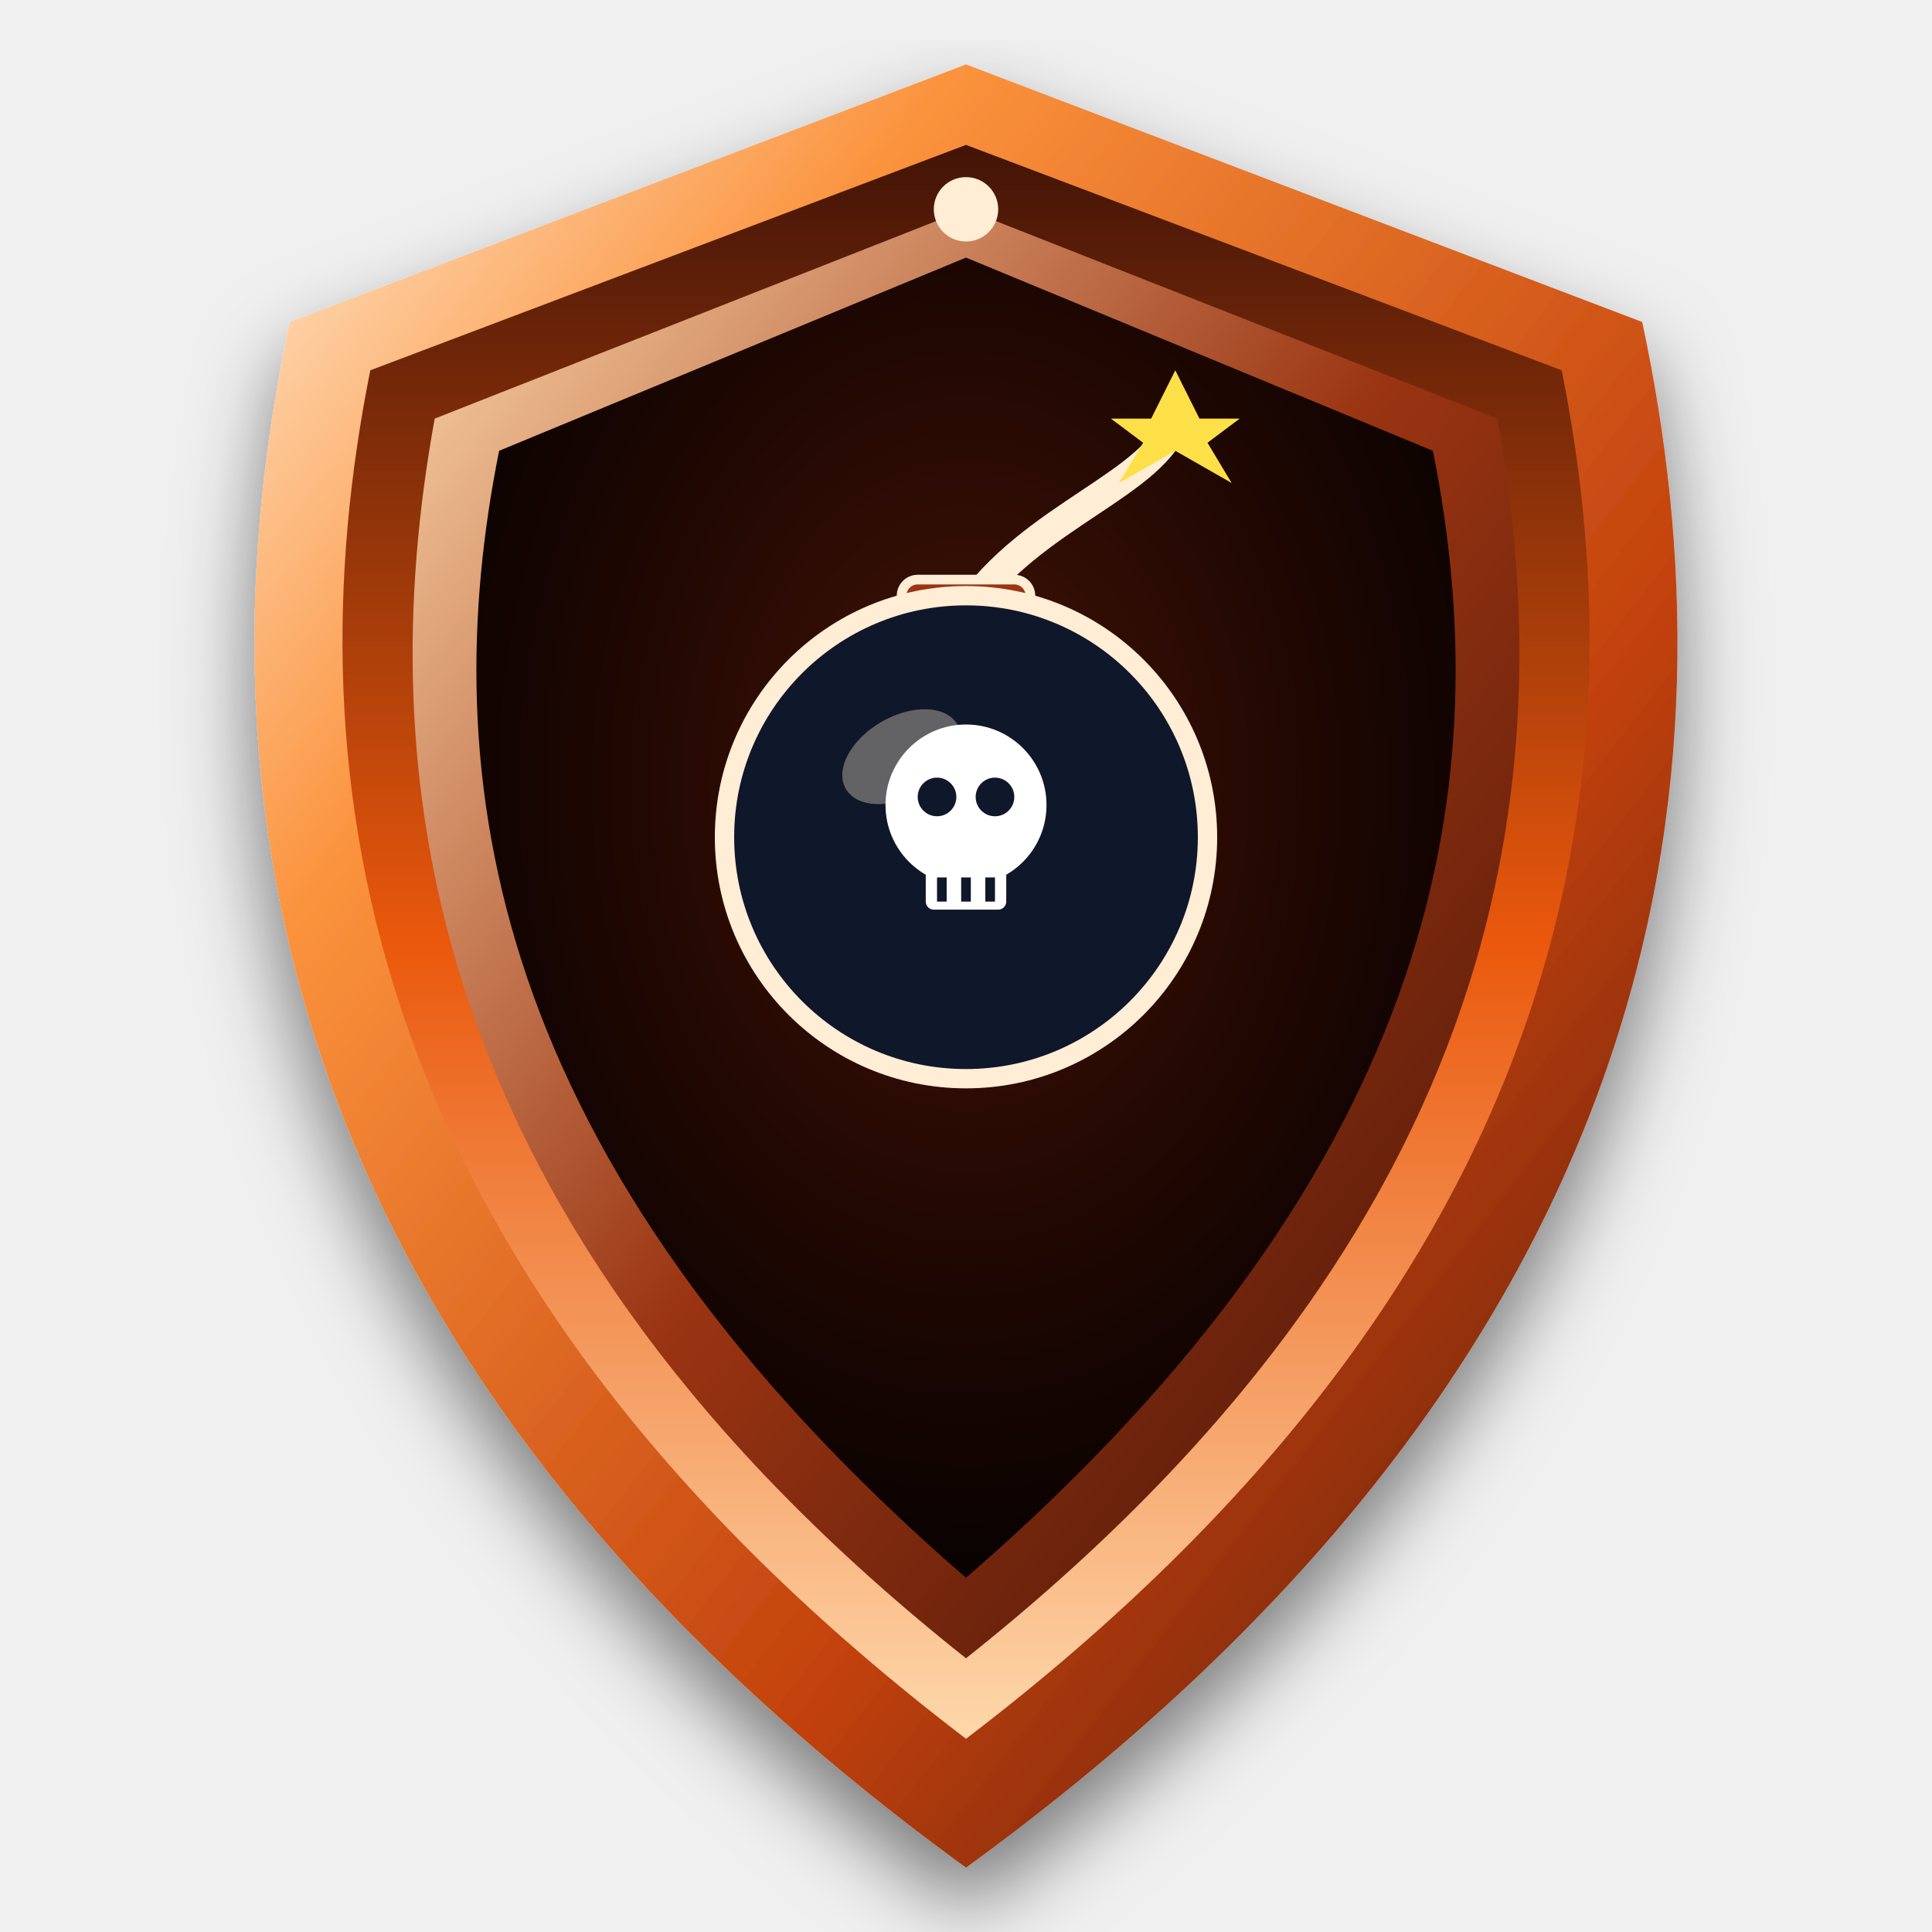
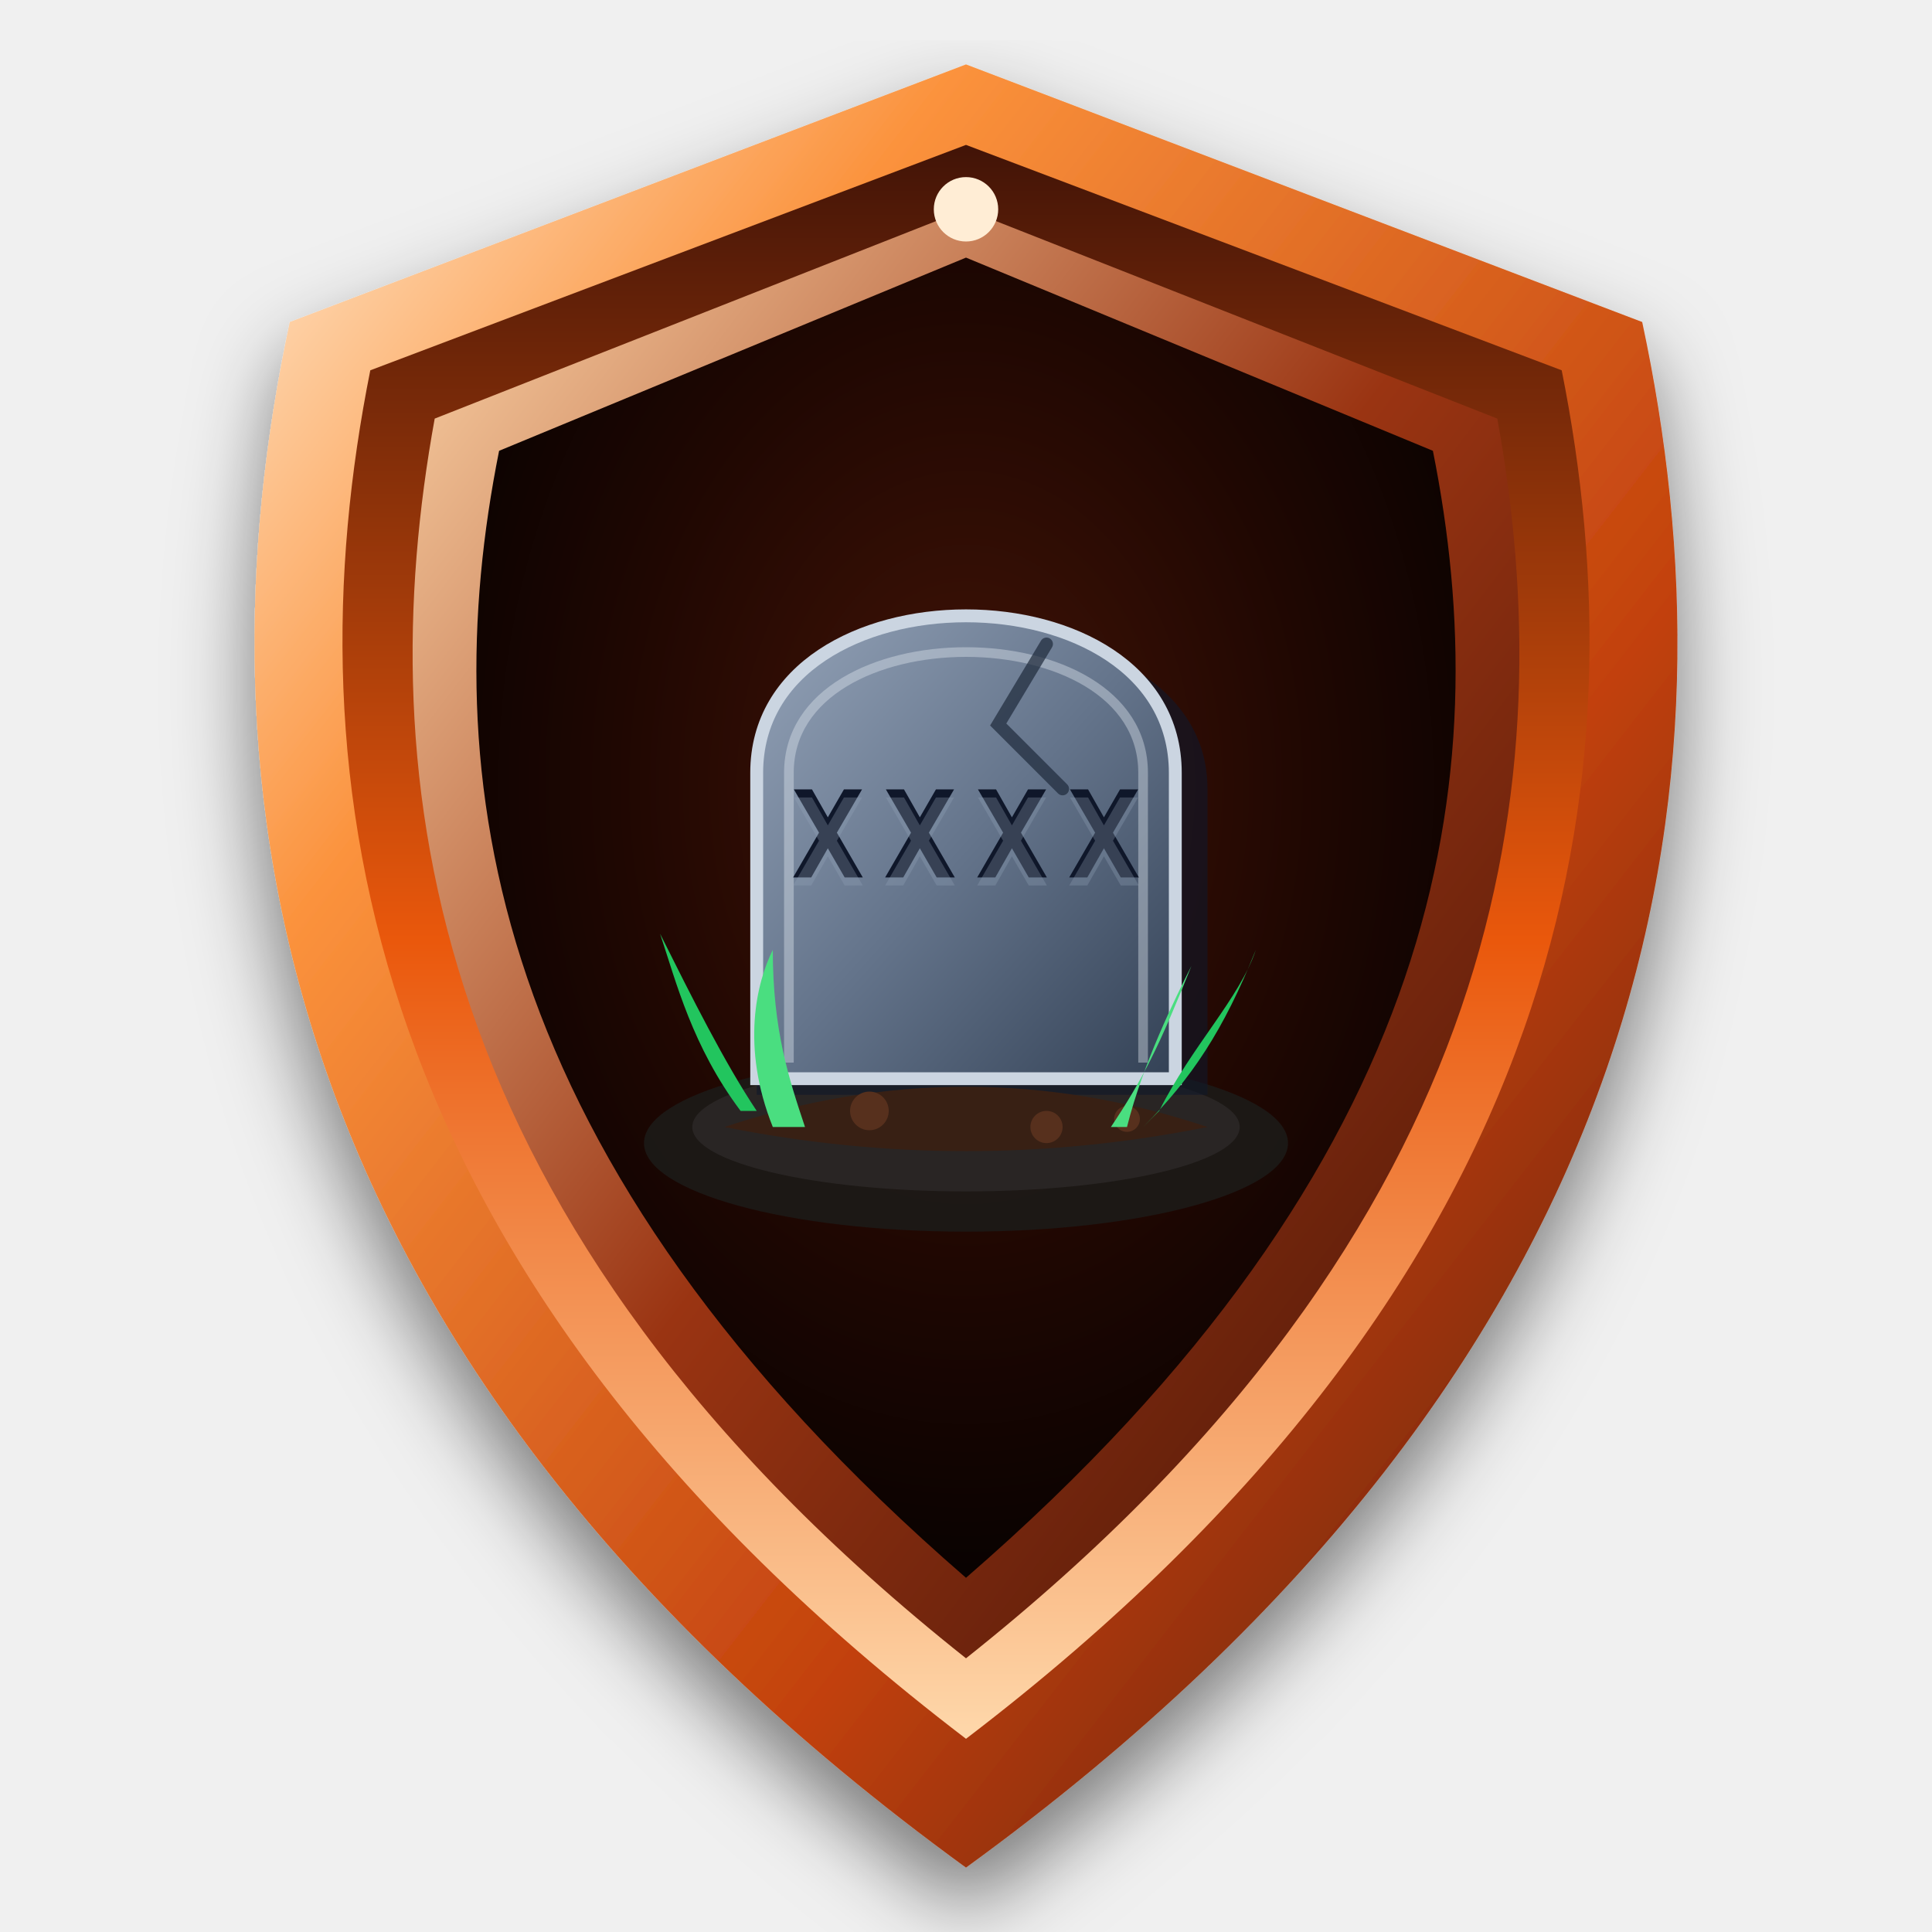
<svg xmlns="http://www.w3.org/2000/svg" viewBox="0 0 120 120" width="100%" height="100%">
  <defs>
    <linearGradient id="bronzeBevel" x1="0%" y1="0%" x2="100%" y2="100%">
      <stop offset="0%" stop-color="#FFEDD5" />
      <stop offset="25%" stop-color="#FB923C" />
      <stop offset="65%" stop-color="#C2410C" />
      <stop offset="100%" stop-color="#431407" />
    </linearGradient>
    <linearGradient id="bronzeRim" x1="0%" y1="0%" x2="0%" y2="100%">
      <stop offset="0%" stop-color="#431407" />
      <stop offset="50%" stop-color="#EA580C" />
      <stop offset="100%" stop-color="#FED7AA" />
    </linearGradient>
    <linearGradient id="bronzeInner" x1="0%" y1="0%" x2="100%" y2="100%">
      <stop offset="0%" stop-color="#FED7AA" />
      <stop offset="50%" stop-color="#9A3412" />
      <stop offset="100%" stop-color="#431407" />
    </linearGradient>
    <radialGradient id="bronzeField" cx="50%" cy="40%" r="60%">
      <stop offset="0%" stop-color="#431407" />
      <stop offset="60%" stop-color="#1F0702" />
      <stop offset="100%" stop-color="#080201" />
    </radialGradient>
+     <linearGradient id="graveStoneBronze" x1="0%" y1="0%" x2="100%" y2="100%">
+       <stop offset="0%" stop-color="#94A3B8" />
+       <stop offset="50%" stop-color="#64748B" />
+       <stop offset="100%" stop-color="#334155" />
+     </linearGradient>
    <filter id="badgeShadow" x="-10%" y="-10%" width="120%" height="120%">
      <feDropShadow dx="0" dy="2.5" stdDeviation="2.5" flood-color="#000000" flood-opacity="0.5" />
    </filter>
  </defs>
  <path d="M60 4 L102 20 C108 48 104 84 60 116 C16 84 12 48 18 20 Z" fill="url(#bronzeBevel)" filter="url(#badgeShadow)" />
  <path d="M60 9 L97 23 C102 48 98 79 60 108 C22 79 18 48 23 23 Z" fill="url(#bronzeRim)" />
  <path d="M60 13 L93 26 C97 48 94 76 60 103 C26 76 23 48 27 26 Z" fill="url(#bronzeInner)" />
  <path d="M60 16 L89 28 C93 48 90 72 60 98 C30 72 27 48 31 28 Z" fill="url(#bronzeField)" />
  <circle cx="60" cy="13" r="2" fill="#FFEDD5" />
-   <g transform="translate(60, 52)">
-     <path d="M0 -14 C4 -20 12 -22 13 -26" fill="none" stroke="#FFEDD5" stroke-width="1.8" stroke-linecap="round" />
-     <polygon points="13,-29 14.5,-26 17,-26 15,-24.5 16.5,-22 13,-24 9.5,-22 11,-24.5 9,-26 11.5,-26" fill="#FDE047" />
-     <rect x="-4" y="-16" width="8" height="4" rx="1" fill="#9A3412" stroke="#FFEDD5" stroke-width="0.6" />
-     <circle cx="0" cy="0" r="15" fill="#0F172A" stroke="#FFEDD5" stroke-width="1.2" />
-     <ellipse cx="-4" cy="-5" rx="4" ry="2.5" fill="#FFEDD5" opacity="0.35" transform="rotate(-30 -4 -5)" />
-     <circle cx="0" cy="-2" r="5" fill="#FFFFFF" />
-     <rect x="-2.5" y="1.5" width="5" height="3" fill="#FFFFFF" rx="0.5" />
-     <circle cx="-1.8" cy="-2.5" r="1.2" fill="#0F172A" />
-     <circle cx="1.8" cy="-2.5" r="1.2" fill="#0F172A" />
-     <line x1="-1.5" y1="4" x2="-1.5" y2="2.5" stroke="#0F172A" stroke-width="0.6" />
-     <line x1="0" y1="4" x2="0" y2="2.5" stroke="#0F172A" stroke-width="0.6" />
-     <line x1="1.5" y1="4" x2="1.5" y2="2.5" stroke="#0F172A" stroke-width="0.6" />
+   <g transform="translate(60, 57)">
+     <ellipse cx="0" cy="14" rx="20" ry="5.5" fill="#1C1917" opacity="0.9" />
+     <ellipse cx="0" cy="13" rx="17" ry="4" fill="#292524" />
+     <path d="M -13 11 L -13 -8 C -13 -21, 15 -21, 15 -8 L 15 11 Z" fill="#0F172A" opacity="0.6" />
+     <path d="M -13 10 L -13 -9 C -13 -22, 13 -22, 13 -9 L 13 10 Z" fill="url(#graveStoneBronze)" stroke="#CBD5E1" stroke-width="0.8" />
+     <path d="M -11 9 L -11 -9 C -11 -19, 11 -19, 11 -9 L 11 9" fill="none" stroke="#E2E8F0" stroke-width="0.6" opacity="0.4" />
+     <path d="M 5 -17 L 2 -12 L 6 -8" stroke="#1E293B" stroke-width="0.8" fill="none" stroke-linecap="round" opacity="0.7" />
+     <text x="0" y="-2.5" font-family="monospace" font-weight="900" font-size="7.5" fill="#0F172A" text-anchor="middle" letter-spacing="1.2">XXXX</text>
+     <text x="0" y="-2" font-family="monospace" font-weight="900" font-size="7.5" fill="#94A3B8" text-anchor="middle" letter-spacing="1.2" opacity="0.3">XXXX</text>
+     <path d="M -15 13 Q 0 8 15 13 Q 0 16 -15 13 Z" fill="#382014" />
+     <circle cx="-6" cy="12" r="1.2" fill="#57301D" />
+     <circle cx="5" cy="13" r="1" fill="#57301D" />
+     <circle cx="10" cy="12.5" r="0.8" fill="#57301D" />
+     <path d="M -14 12 C -17 8 -18 4 -19 1 C -17 5 -15 9 -13 12 Z" fill="#22C55E" />
+     <path d="M -12 13 C -14 8 -13 4 -12 2 C -12 7 -11 10 -10 13 Z" fill="#4ADE80" />
+     <path d="M 12 12 C 14 8 17 5 18 2 C 16 7 14 10 11 13 Z" fill="#22C55E" />
+     <path d="M 10 13 C 11 9 13 5 14 3 C 12 8 11 10 9 13 Z" fill="#4ADE80" />
  </g>
</svg>
